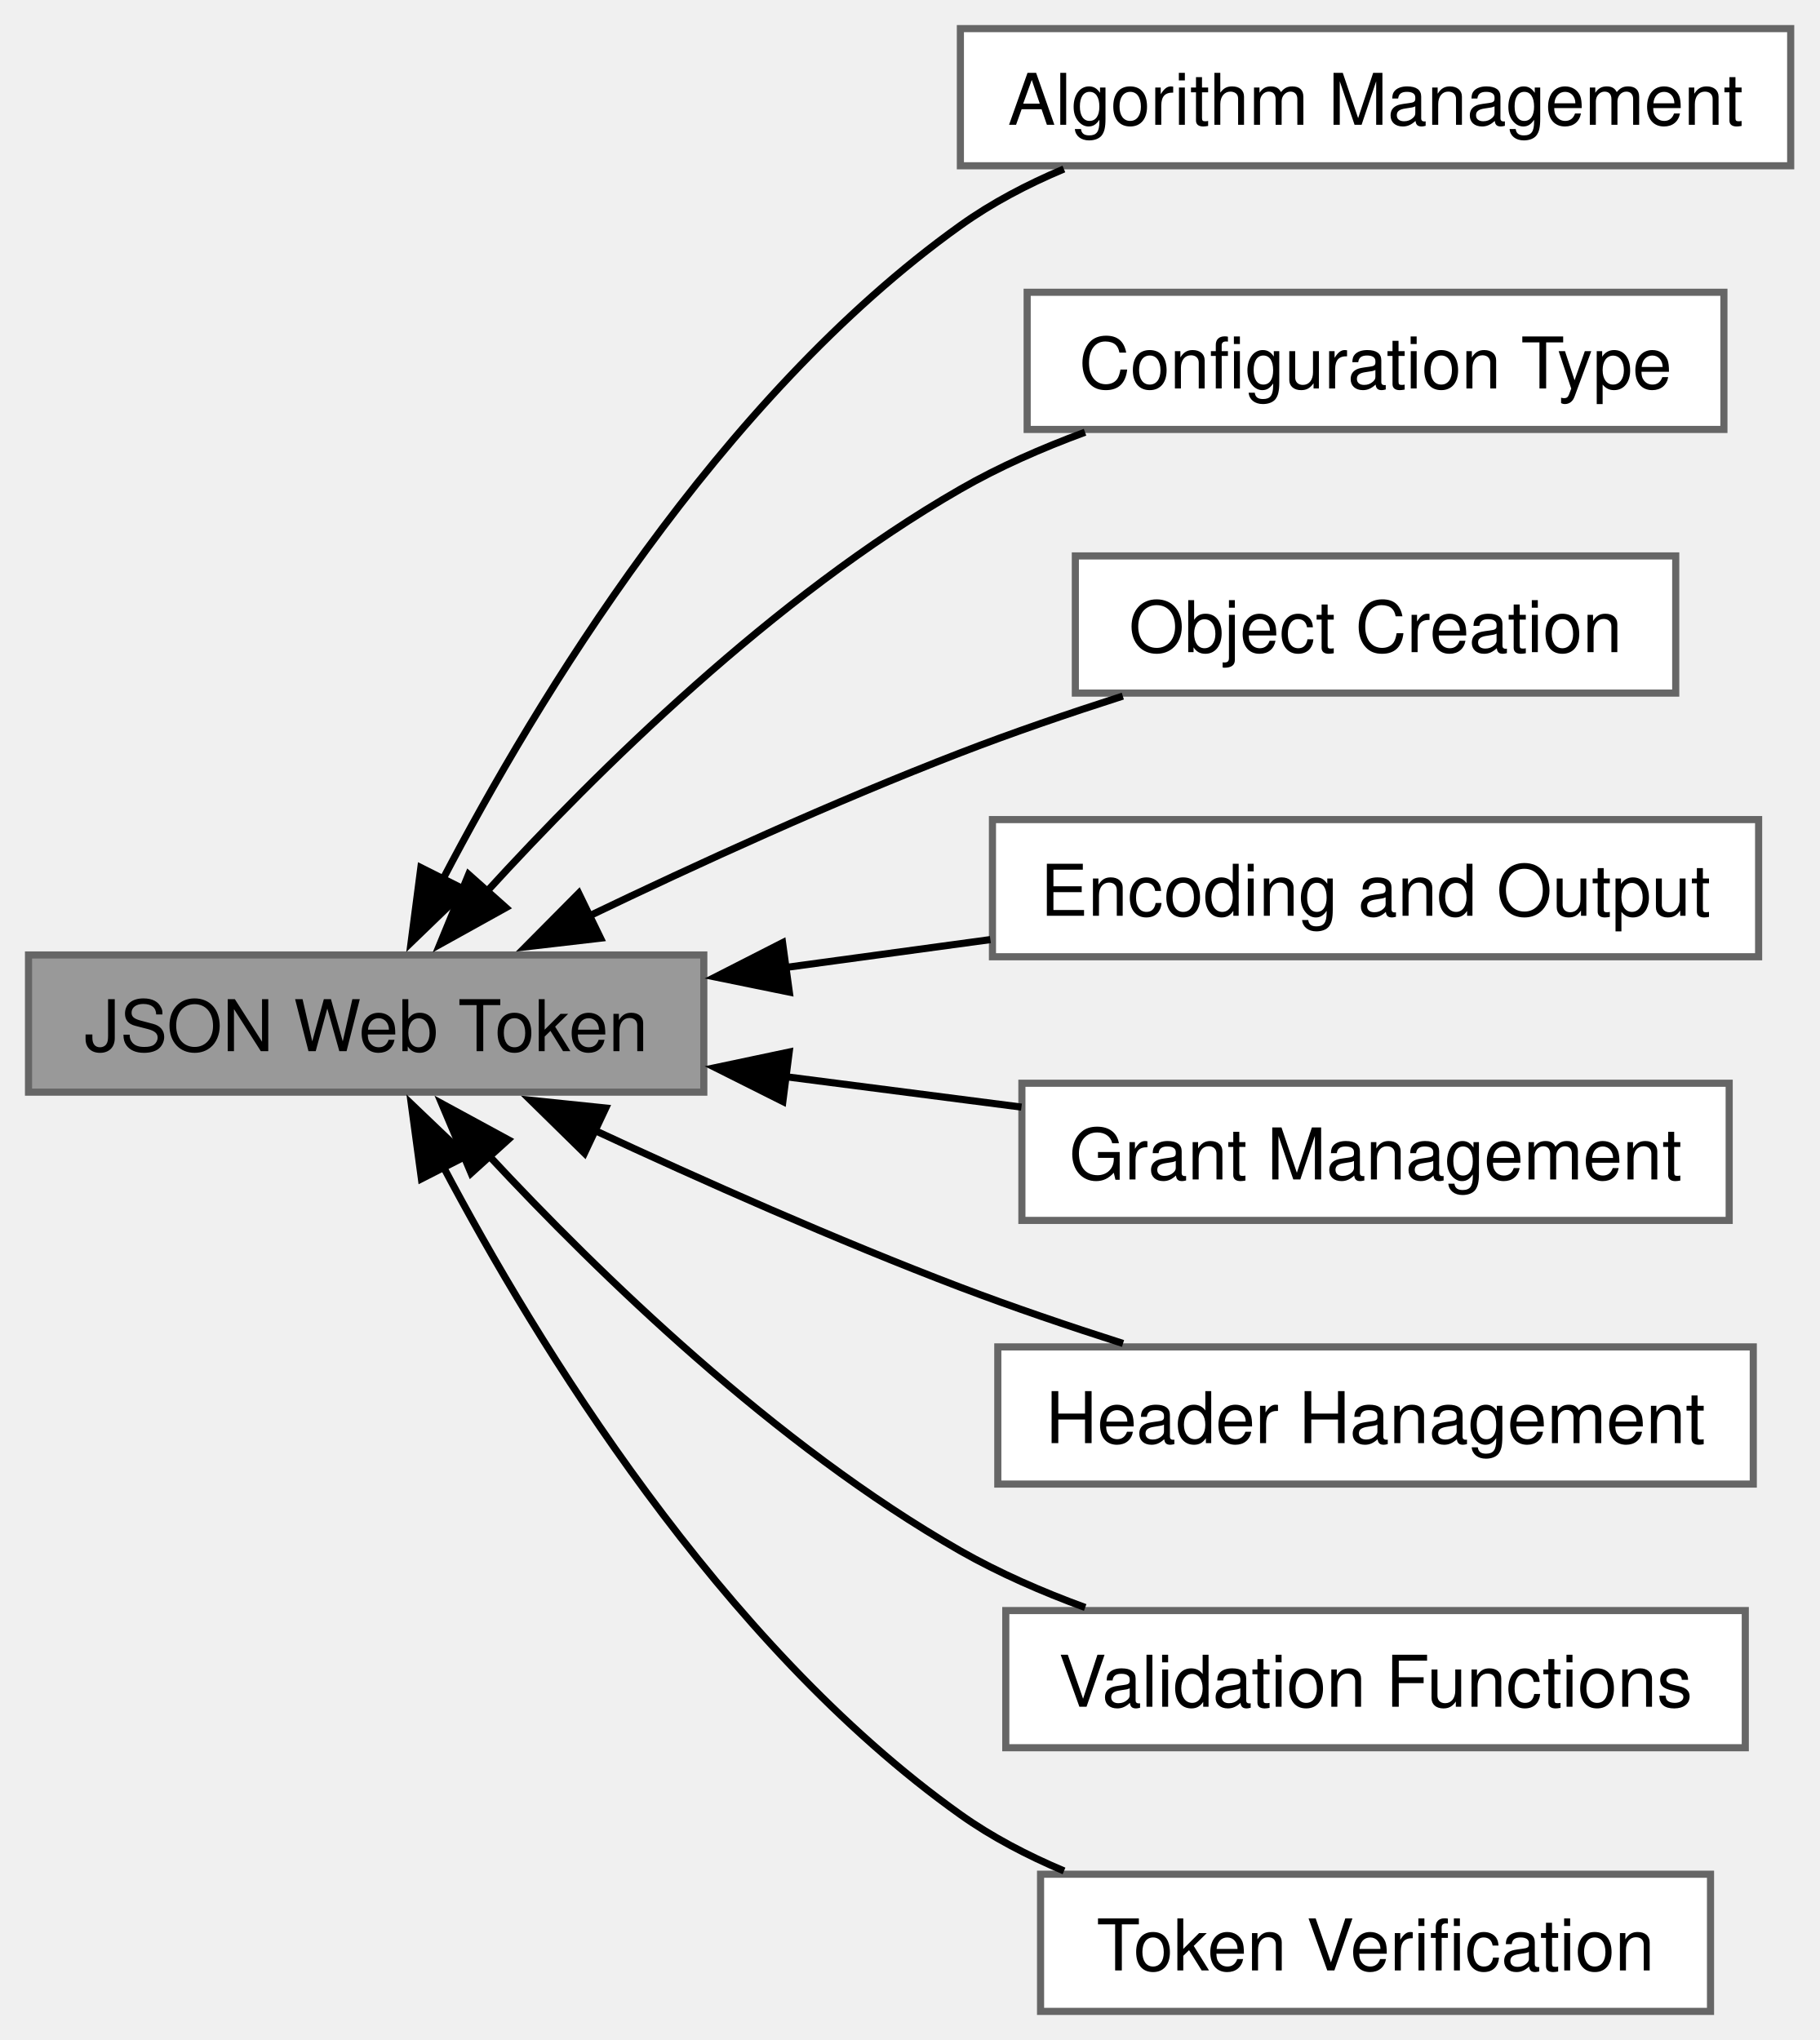
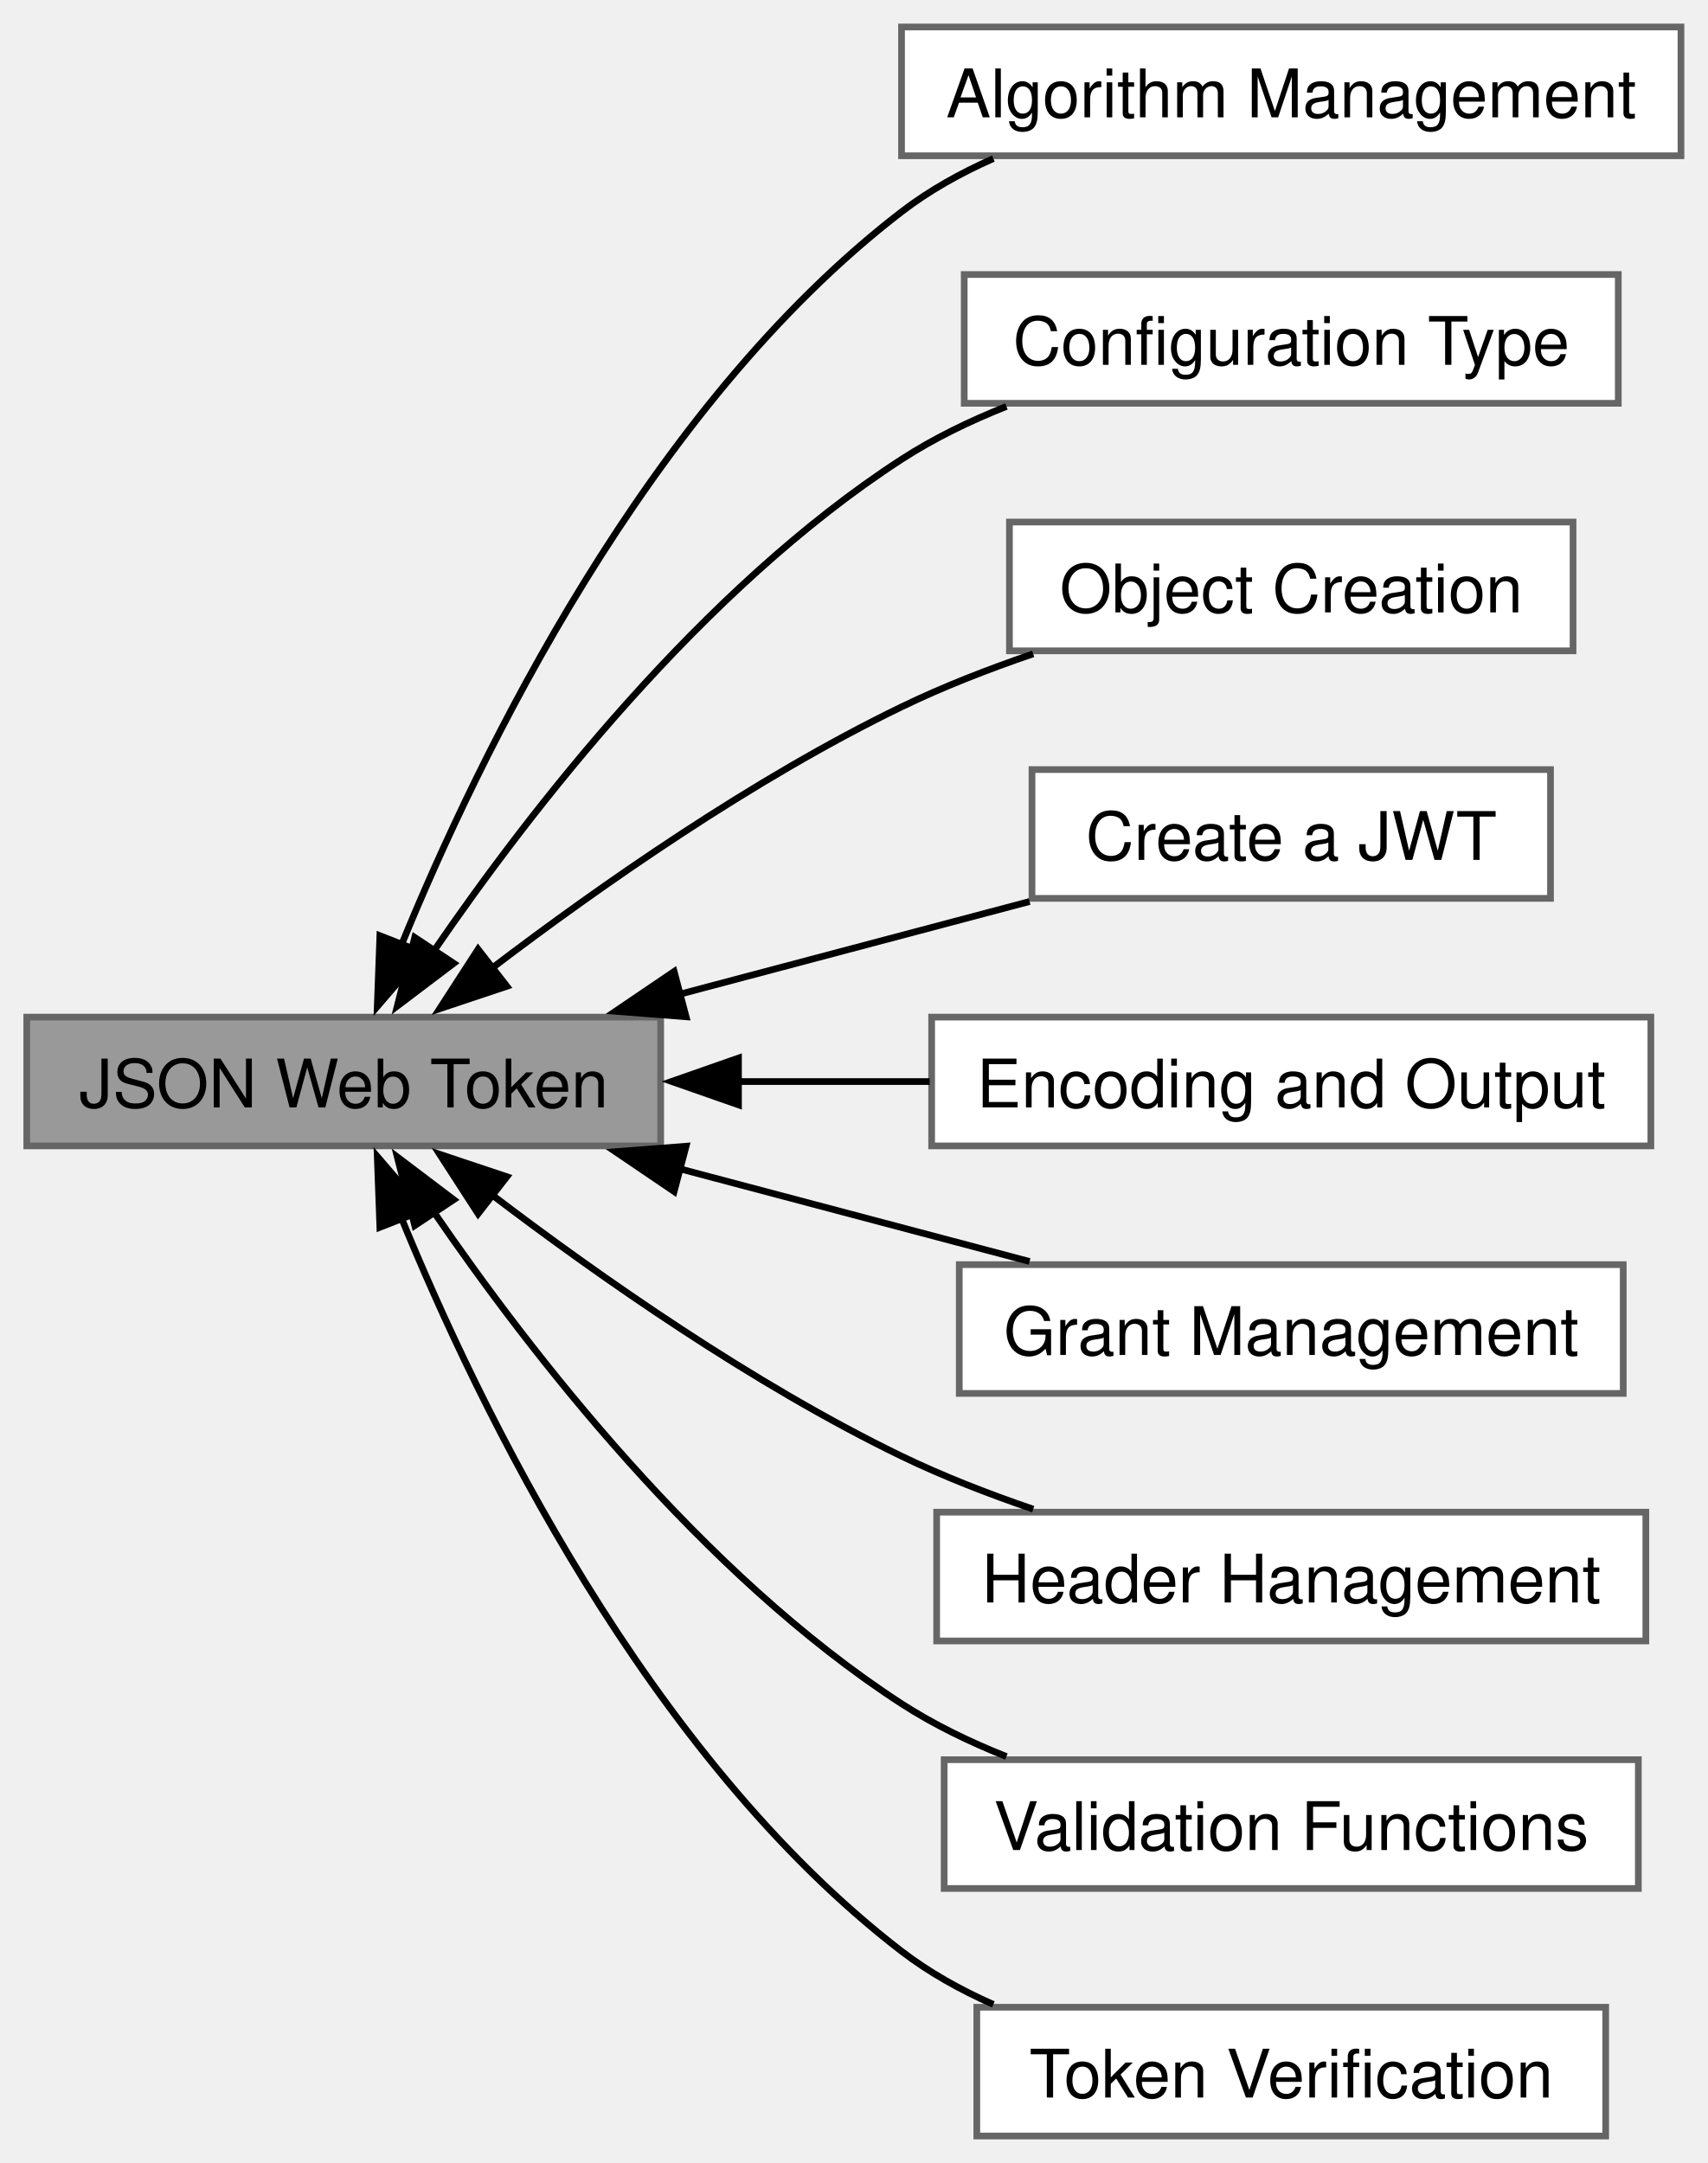
- <svg xmlns="http://www.w3.org/2000/svg" xmlns:xlink="http://www.w3.org/1999/xlink" width="255pt" height="286pt" viewBox="0.00 0.00 255.25 286.25">
-   <g id="graph0" class="graph" transform="scale(1 1) rotate(0) translate(4 282.25)">
-     <g id="Node000008" class="node">
-       <g id="a_Node000008">
+ <svg xmlns="http://www.w3.org/2000/svg" xmlns:xlink="http://www.w3.org/1999/xlink" width="255pt" height="323pt" viewBox="0.00 0.00 255.25 323.25">
+   <g id="graph0" class="graph" transform="scale(1 1) rotate(0) translate(4 319.25)">
+     <g id="Node000009" class="node">
+       <g id="a_Node000009">
        <a xlink:href="group__jwt__alg__grp.html" target="_top" xlink:title=" ">
-           <polygon fill="white" stroke="#666666" points="247.25,-278.25 130.75,-278.25 130.75,-259 247.25,-259 247.25,-278.25" />
-           <text text-anchor="middle" x="189" y="-264.75" font-family="Helvetica,sans-Serif" font-size="10.00">Algorithm Management</text>
+           <polygon fill="white" stroke="#666666" points="247.25,-315.25 130.75,-315.25 130.75,-296 247.25,-296 247.25,-315.25" />
+           <text text-anchor="middle" x="189" y="-301.75" font-family="Helvetica,sans-Serif" font-size="10.00">Algorithm Management</text>
        </a>
      </g>
    </g>
    <g id="Node000003" class="node">
      <g id="a_Node000003">
        <a xlink:href="group__jwt__config__grp.html" target="_top" xlink:title=" ">
-           <polygon fill="white" stroke="#666666" points="237.88,-241.25 140.12,-241.25 140.12,-222 237.88,-222 237.88,-241.25" />
-           <text text-anchor="middle" x="189" y="-227.75" font-family="Helvetica,sans-Serif" font-size="10.00">Configuration Type</text>
+           <polygon fill="white" stroke="#666666" points="237.88,-278.25 140.12,-278.25 140.12,-259 237.88,-259 237.88,-278.25" />
+           <text text-anchor="middle" x="189" y="-264.75" font-family="Helvetica,sans-Serif" font-size="10.00">Configuration Type</text>
        </a>
      </g>
    </g>
    <g id="Node000002" class="node">
      <g id="a_Node000002">
        <a xlink:href="group__jwt__core__grp.html" target="_top" xlink:title=" ">
-           <polygon fill="white" stroke="#666666" points="231.12,-204.25 146.88,-204.25 146.88,-185 231.12,-185 231.12,-204.25" />
-           <text text-anchor="middle" x="189" y="-190.75" font-family="Helvetica,sans-Serif" font-size="10.00">Object Creation</text>
+           <polygon fill="white" stroke="#666666" points="231.12,-241.25 146.88,-241.25 146.88,-222 231.12,-222 231.12,-241.25" />
+           <text text-anchor="middle" x="189" y="-227.75" font-family="Helvetica,sans-Serif" font-size="10.00">Object Creation</text>
        </a>
      </g>
    </g>
-     <g id="Node000007" class="node">
-       <g id="a_Node000007">
+     <g id="Node000004" class="node">
+       <g id="a_Node000004">
+         <a xlink:href="group__jwt__create__grp.html" target="_top" xlink:title=" ">
+           <polygon fill="white" stroke="#666666" points="227.75,-204.25 150.25,-204.25 150.25,-185 227.75,-185 227.75,-204.25" />
+           <text text-anchor="middle" x="189" y="-190.75" font-family="Helvetica,sans-Serif" font-size="10.00">Create a JWT</text>
+         </a>
+       </g>
+     </g>
+     <g id="Node000008" class="node">
+       <g id="a_Node000008">
        <a xlink:href="group__jwt__encode__grp.html" target="_top" xlink:title=" ">
          <polygon fill="white" stroke="#666666" points="242.75,-167.25 135.25,-167.25 135.25,-148 242.75,-148 242.75,-167.25" />
          <text text-anchor="middle" x="189" y="-153.75" font-family="Helvetica,sans-Serif" font-size="10.00">Encoding and Output</text>
        </a>
      </g>
    </g>
-     <g id="Node000005" class="node">
-       <g id="a_Node000005">
+     <g id="Node000006" class="node">
+       <g id="a_Node000006">
        <a xlink:href="group__jwt__grant__grp.html" target="_top" xlink:title=" ">
          <polygon fill="white" stroke="#666666" points="238.62,-130.25 139.38,-130.25 139.38,-111 238.62,-111 238.62,-130.25" />
          <text text-anchor="middle" x="189" y="-116.75" font-family="Helvetica,sans-Serif" font-size="10.00">Grant Management</text>
        </a>
      </g>
    </g>
    <g id="Node000001" class="node">
      <g id="a_Node000001">
        <a xlink:title=" ">
-           <polygon fill="#999999" stroke="#666666" points="94.75,-148.25 0,-148.25 0,-129 94.75,-129 94.75,-148.25" />
-           <text text-anchor="middle" x="47.38" y="-134.75" font-family="Helvetica,sans-Serif" font-size="10.00">JSON Web Token</text>
+           <polygon fill="#999999" stroke="#666666" points="94.75,-167.25 0,-167.25 0,-148 94.75,-148 94.75,-167.25" />
+           <text text-anchor="middle" x="47.38" y="-153.75" font-family="Helvetica,sans-Serif" font-size="10.00">JSON Web Token</text>
        </a>
      </g>
    </g>
-     <g id="edge7" class="edge">
-       <path fill="none" stroke="black" d="M58.12,-158.84C71.23,-183.94 96.86,-226.4 130.75,-250.62 135.16,-253.78 140.14,-256.39 145.27,-258.55" />
-       <polygon fill="black" stroke="black" points="61.3,-157.37 53.68,-150.01 55.05,-160.51 61.3,-157.37" />
+     <g id="edge8" class="edge">
+       <path fill="none" stroke="black" d="M55.9,-177.78C67.58,-206.36 92.77,-258.43 130.75,-287.62 134.88,-290.8 139.58,-293.42 144.47,-295.58" />
+       <polygon fill="black" stroke="black" points="59.3,-176.87 52.39,-168.83 52.78,-179.42 59.3,-176.87" />
    </g>
    <g id="edge2" class="edge">
-       <path fill="none" stroke="black" d="M64.26,-157.1C79.69,-174 104.57,-198.58 130.75,-213.62 136.17,-216.74 142.19,-219.38 148.24,-221.61" />
-       <polygon fill="black" stroke="black" points="66.98,-154.89 57.72,-149.75 61.75,-159.55 66.98,-154.89" />
+       <path fill="none" stroke="black" d="M60.85,-177.14C75.27,-198.18 100.87,-231.25 130.75,-250.62 135.56,-253.74 140.94,-256.35 146.43,-258.53" />
+       <polygon fill="black" stroke="black" points="63.82,-175.29 55.38,-168.9 57.99,-179.16 63.82,-175.29" />
    </g>
    <g id="edge1" class="edge">
-       <path fill="none" stroke="black" d="M78.39,-153.59C93.84,-161.01 113.08,-169.8 130.75,-176.62 138.04,-179.44 145.97,-182.15 153.54,-184.58" />
-       <polygon fill="black" stroke="black" points="80.26,-150.61 69.74,-149.39 77.2,-156.91 80.26,-150.61" />
+       <path fill="none" stroke="black" d="M69.54,-174.57C85.58,-186.77 108.58,-202.89 130.75,-213.62 136.94,-216.62 143.74,-219.27 150.43,-221.55" />
+       <polygon fill="black" stroke="black" points="71.76,-171.86 61.71,-168.5 67.46,-177.39 71.76,-171.86" />
    </g>
-     <g id="edge6" class="edge">
-       <path fill="none" stroke="black" d="M106.26,-146.5C115.77,-147.8 125.58,-149.13 134.96,-150.41" />
-       <polygon fill="black" stroke="black" points="106.75,-143.04 96.37,-145.16 105.8,-149.97 106.75,-143.04" />
+     <g id="edge3" class="edge">
+       <path fill="none" stroke="black" d="M97.51,-170.65C114.71,-175.2 133.74,-180.25 149.89,-184.53" />
+       <polygon fill="black" stroke="black" points="98.55,-167.3 87.99,-168.12 96.76,-174.07 98.55,-167.3" />
    </g>
-     <g id="edge4" class="edge">
-       <path fill="none" stroke="black" d="M106.16,-131.18C117.18,-129.75 128.62,-128.28 139.32,-126.9" />
-       <polygon fill="black" stroke="black" points="105.84,-127.69 96.37,-132.44 106.73,-134.63 105.84,-127.69" />
+     <g id="edge7" class="edge">
+       <path fill="none" stroke="black" d="M106.26,-157.62C115.77,-157.62 125.58,-157.62 134.96,-157.62" />
+       <polygon fill="black" stroke="black" points="106.38,-154.13 96.38,-157.63 106.38,-161.13 106.38,-154.13" />
    </g>
-     <g id="Node000006" class="node">
-       <g id="a_Node000006">
+     <g id="edge5" class="edge">
+       <path fill="none" stroke="black" d="M97.51,-144.6C114.71,-140.05 133.74,-135 149.89,-130.72" />
+       <polygon fill="black" stroke="black" points="96.76,-141.18 87.99,-147.13 98.55,-147.95 96.76,-141.18" />
+     </g>
+     <g id="Node000007" class="node">
+       <g id="a_Node000007">
        <a xlink:href="group__jwt__header__grp.html" target="_top" xlink:title=" ">
          <polygon fill="white" stroke="#666666" points="242,-93.25 136,-93.25 136,-74 242,-74 242,-93.25" />
          <text text-anchor="middle" x="189" y="-79.75" font-family="Helvetica,sans-Serif" font-size="10.00">Header Hanagement</text>
        </a>
      </g>
    </g>
-     <g id="edge5" class="edge">
-       <path fill="none" stroke="black" d="M79.06,-123.81C94.41,-116.66 113.37,-108.24 130.75,-101.62 138.05,-98.85 145.99,-96.15 153.57,-93.73" />
-       <polygon fill="black" stroke="black" points="78.01,-120.44 70.45,-127.86 80.99,-126.77 78.01,-120.44" />
+     <g id="edge6" class="edge">
+       <path fill="none" stroke="black" d="M69.54,-140.68C85.58,-128.48 108.58,-112.36 130.75,-101.62 136.94,-98.63 143.74,-95.98 150.43,-93.7" />
+       <polygon fill="black" stroke="black" points="67.46,-137.86 61.71,-146.75 71.76,-143.39 67.46,-137.86" />
    </g>
-     <g id="Node000009" class="node">
-       <g id="a_Node000009">
+     <g id="Node000010" class="node">
+       <g id="a_Node000010">
        <a xlink:href="group__jwt__valid__grp.html" target="_top" xlink:title=" ">
          <polygon fill="white" stroke="#666666" points="240.88,-56.25 137.12,-56.25 137.12,-37 240.88,-37 240.88,-56.25" />
          <text text-anchor="middle" x="189" y="-42.75" font-family="Helvetica,sans-Serif" font-size="10.00">Validation Functions</text>
        </a>
      </g>
    </g>
-     <g id="edge8" class="edge">
-       <path fill="none" stroke="black" d="M64.56,-120.13C80.05,-103.48 104.82,-79.41 130.75,-64.62 136.18,-61.53 142.21,-58.89 148.26,-56.68" />
-       <polygon fill="black" stroke="black" points="62.1,-117.63 57.98,-127.39 67.29,-122.33 62.1,-117.63" />
+     <g id="edge9" class="edge">
+       <path fill="none" stroke="black" d="M60.85,-138.11C75.27,-117.07 100.87,-84 130.75,-64.62 135.56,-61.51 140.94,-58.9 146.43,-56.72" />
+       <polygon fill="black" stroke="black" points="57.99,-136.09 55.38,-146.35 63.82,-139.96 57.99,-136.09" />
    </g>
-     <g id="Node000004" class="node">
-       <g id="a_Node000004">
+     <g id="Node000005" class="node">
+       <g id="a_Node000005">
        <a xlink:href="group__jwt__verify__grp.html" target="_top" xlink:title=" ">
          <polygon fill="white" stroke="#666666" points="236,-19.25 142,-19.25 142,0 236,0 236,-19.25" />
          <text text-anchor="middle" x="189" y="-5.75" font-family="Helvetica,sans-Serif" font-size="10.00">Token Verification</text>
        </a>
      </g>
    </g>
-     <g id="edge3" class="edge">
-       <path fill="none" stroke="black" d="M58.17,-118.59C71.33,-93.72 97.01,-51.64 130.75,-27.62 135.16,-24.48 140.15,-21.88 145.29,-19.71" />
-       <polygon fill="black" stroke="black" points="55.13,-116.84 53.71,-127.34 61.37,-120.02 55.13,-116.84" />
+     <g id="edge4" class="edge">
+       <path fill="none" stroke="black" d="M55.9,-137.47C67.58,-108.89 92.77,-56.82 130.75,-27.62 134.88,-24.45 139.58,-21.83 144.47,-19.67" />
+       <polygon fill="black" stroke="black" points="52.78,-135.83 52.39,-146.42 59.3,-138.38 52.78,-135.83" />
    </g>
  </g>
</svg>
